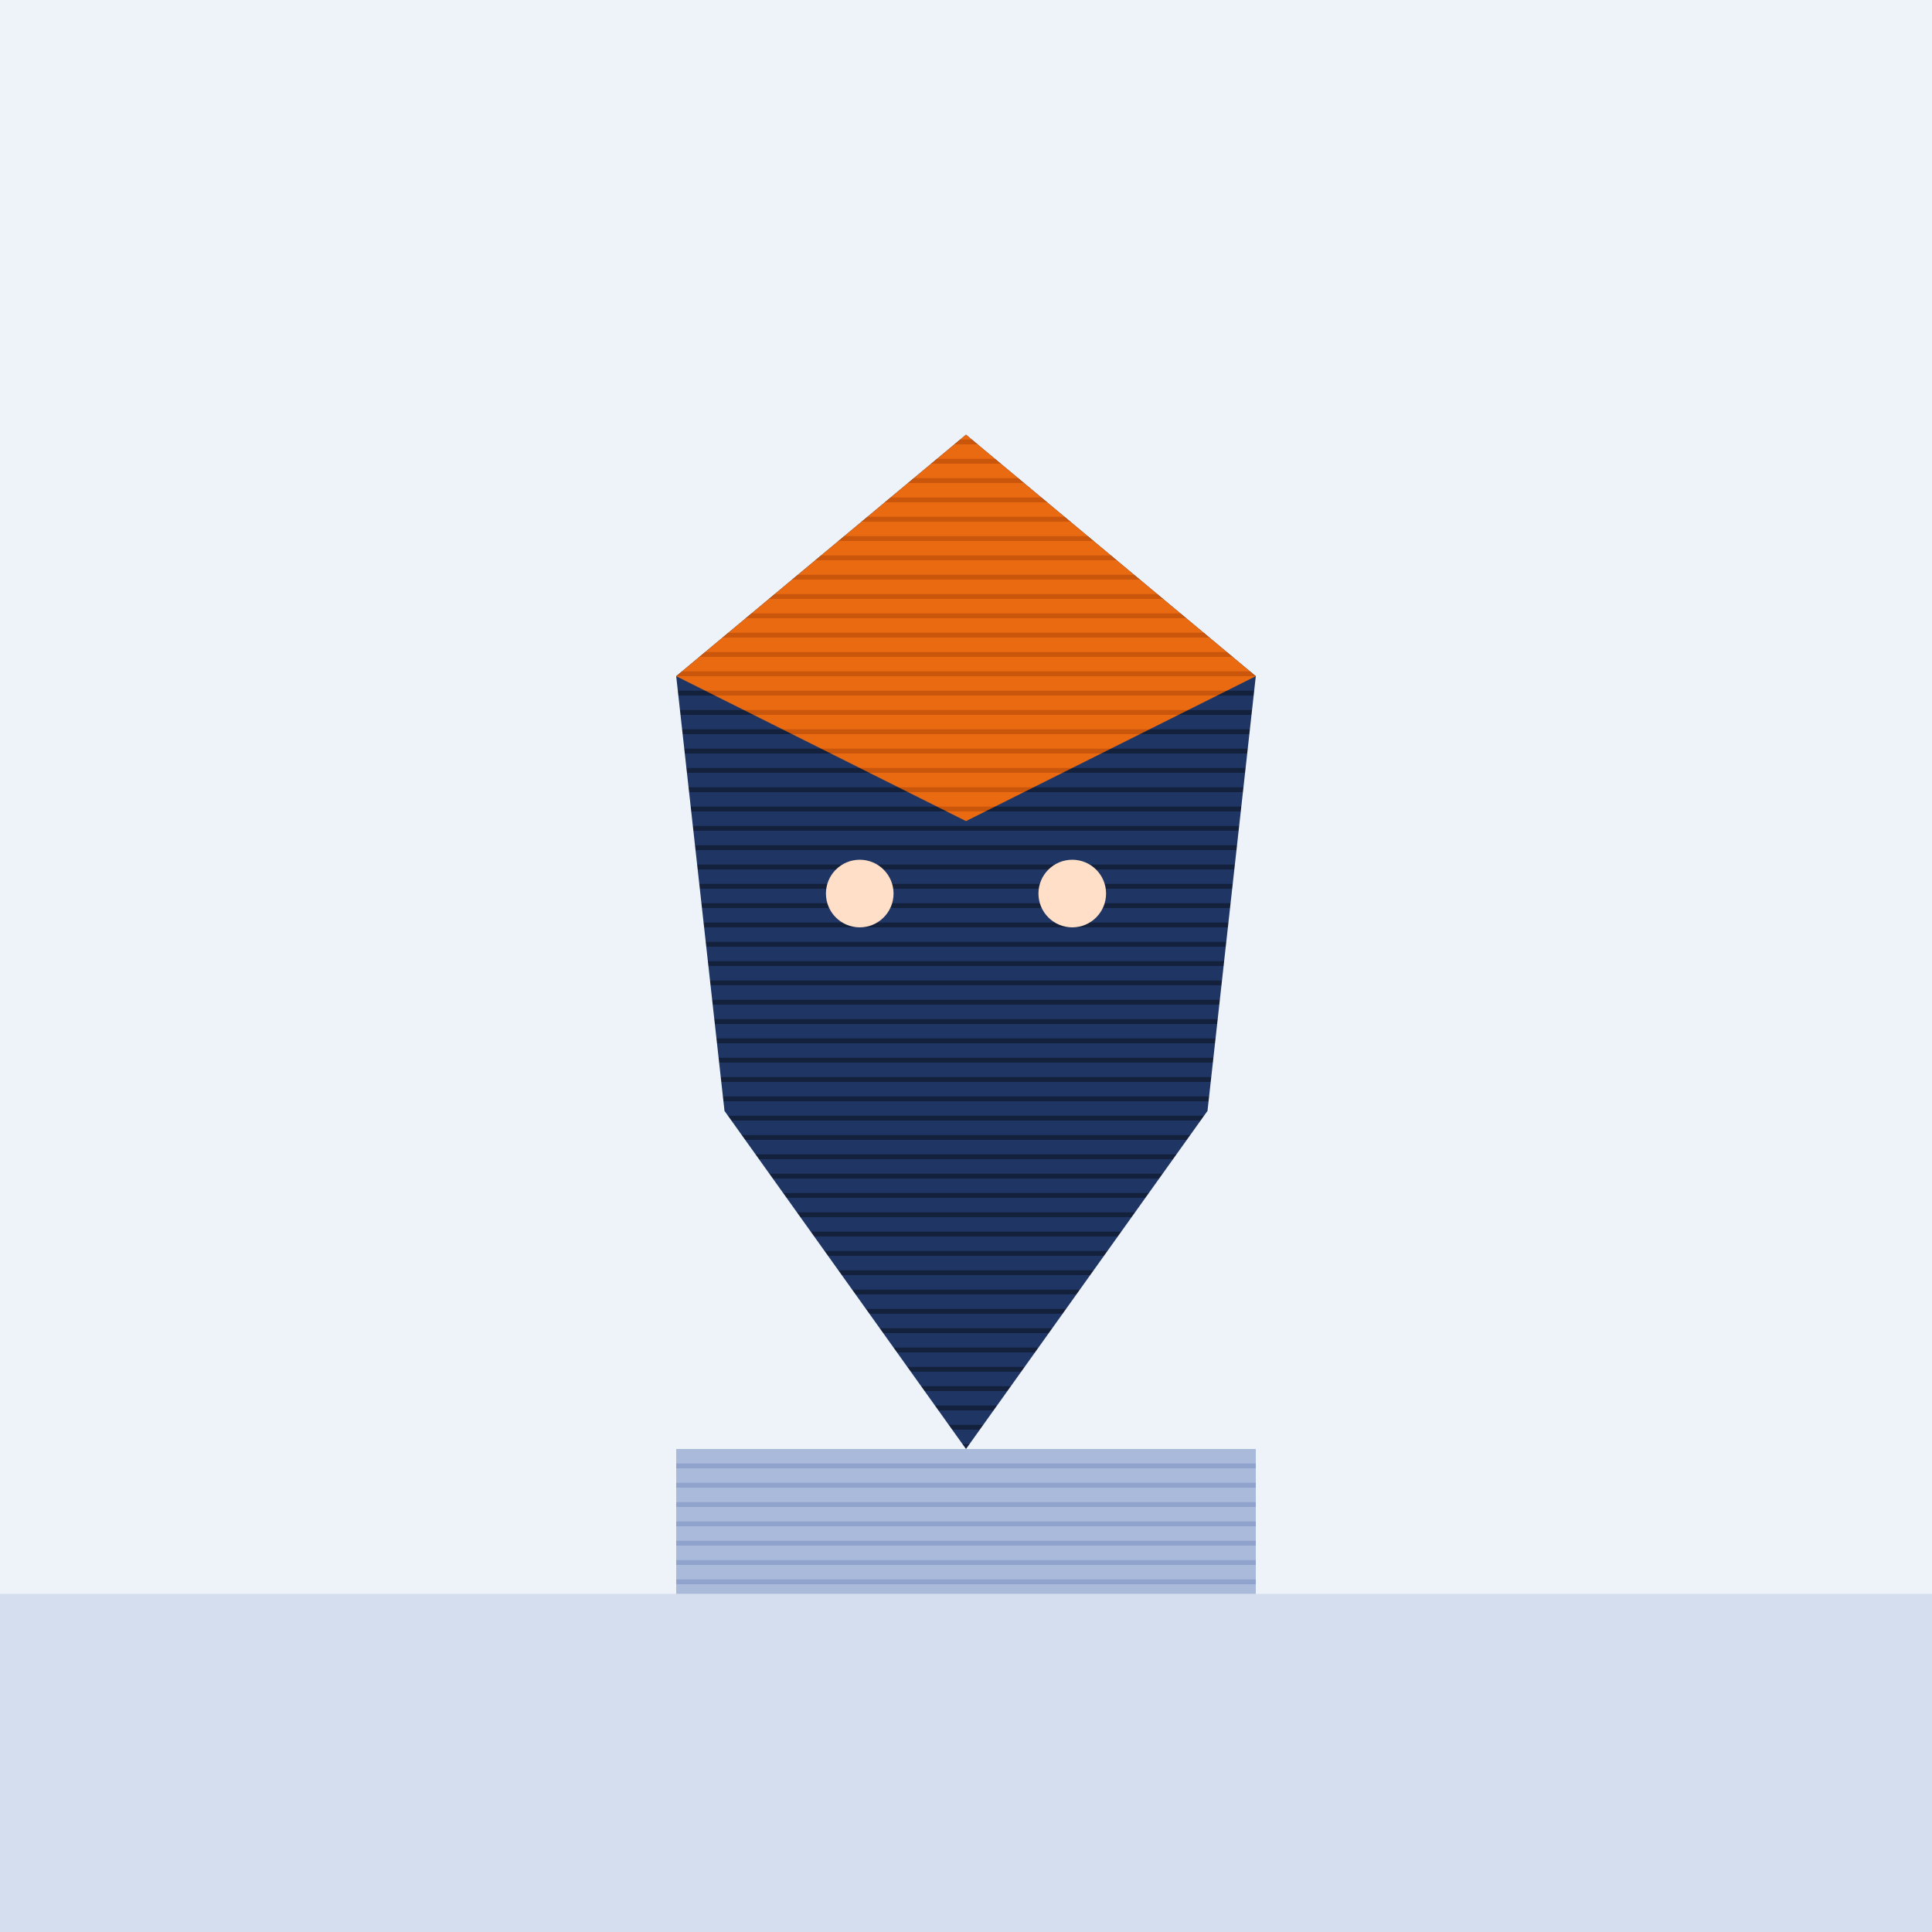
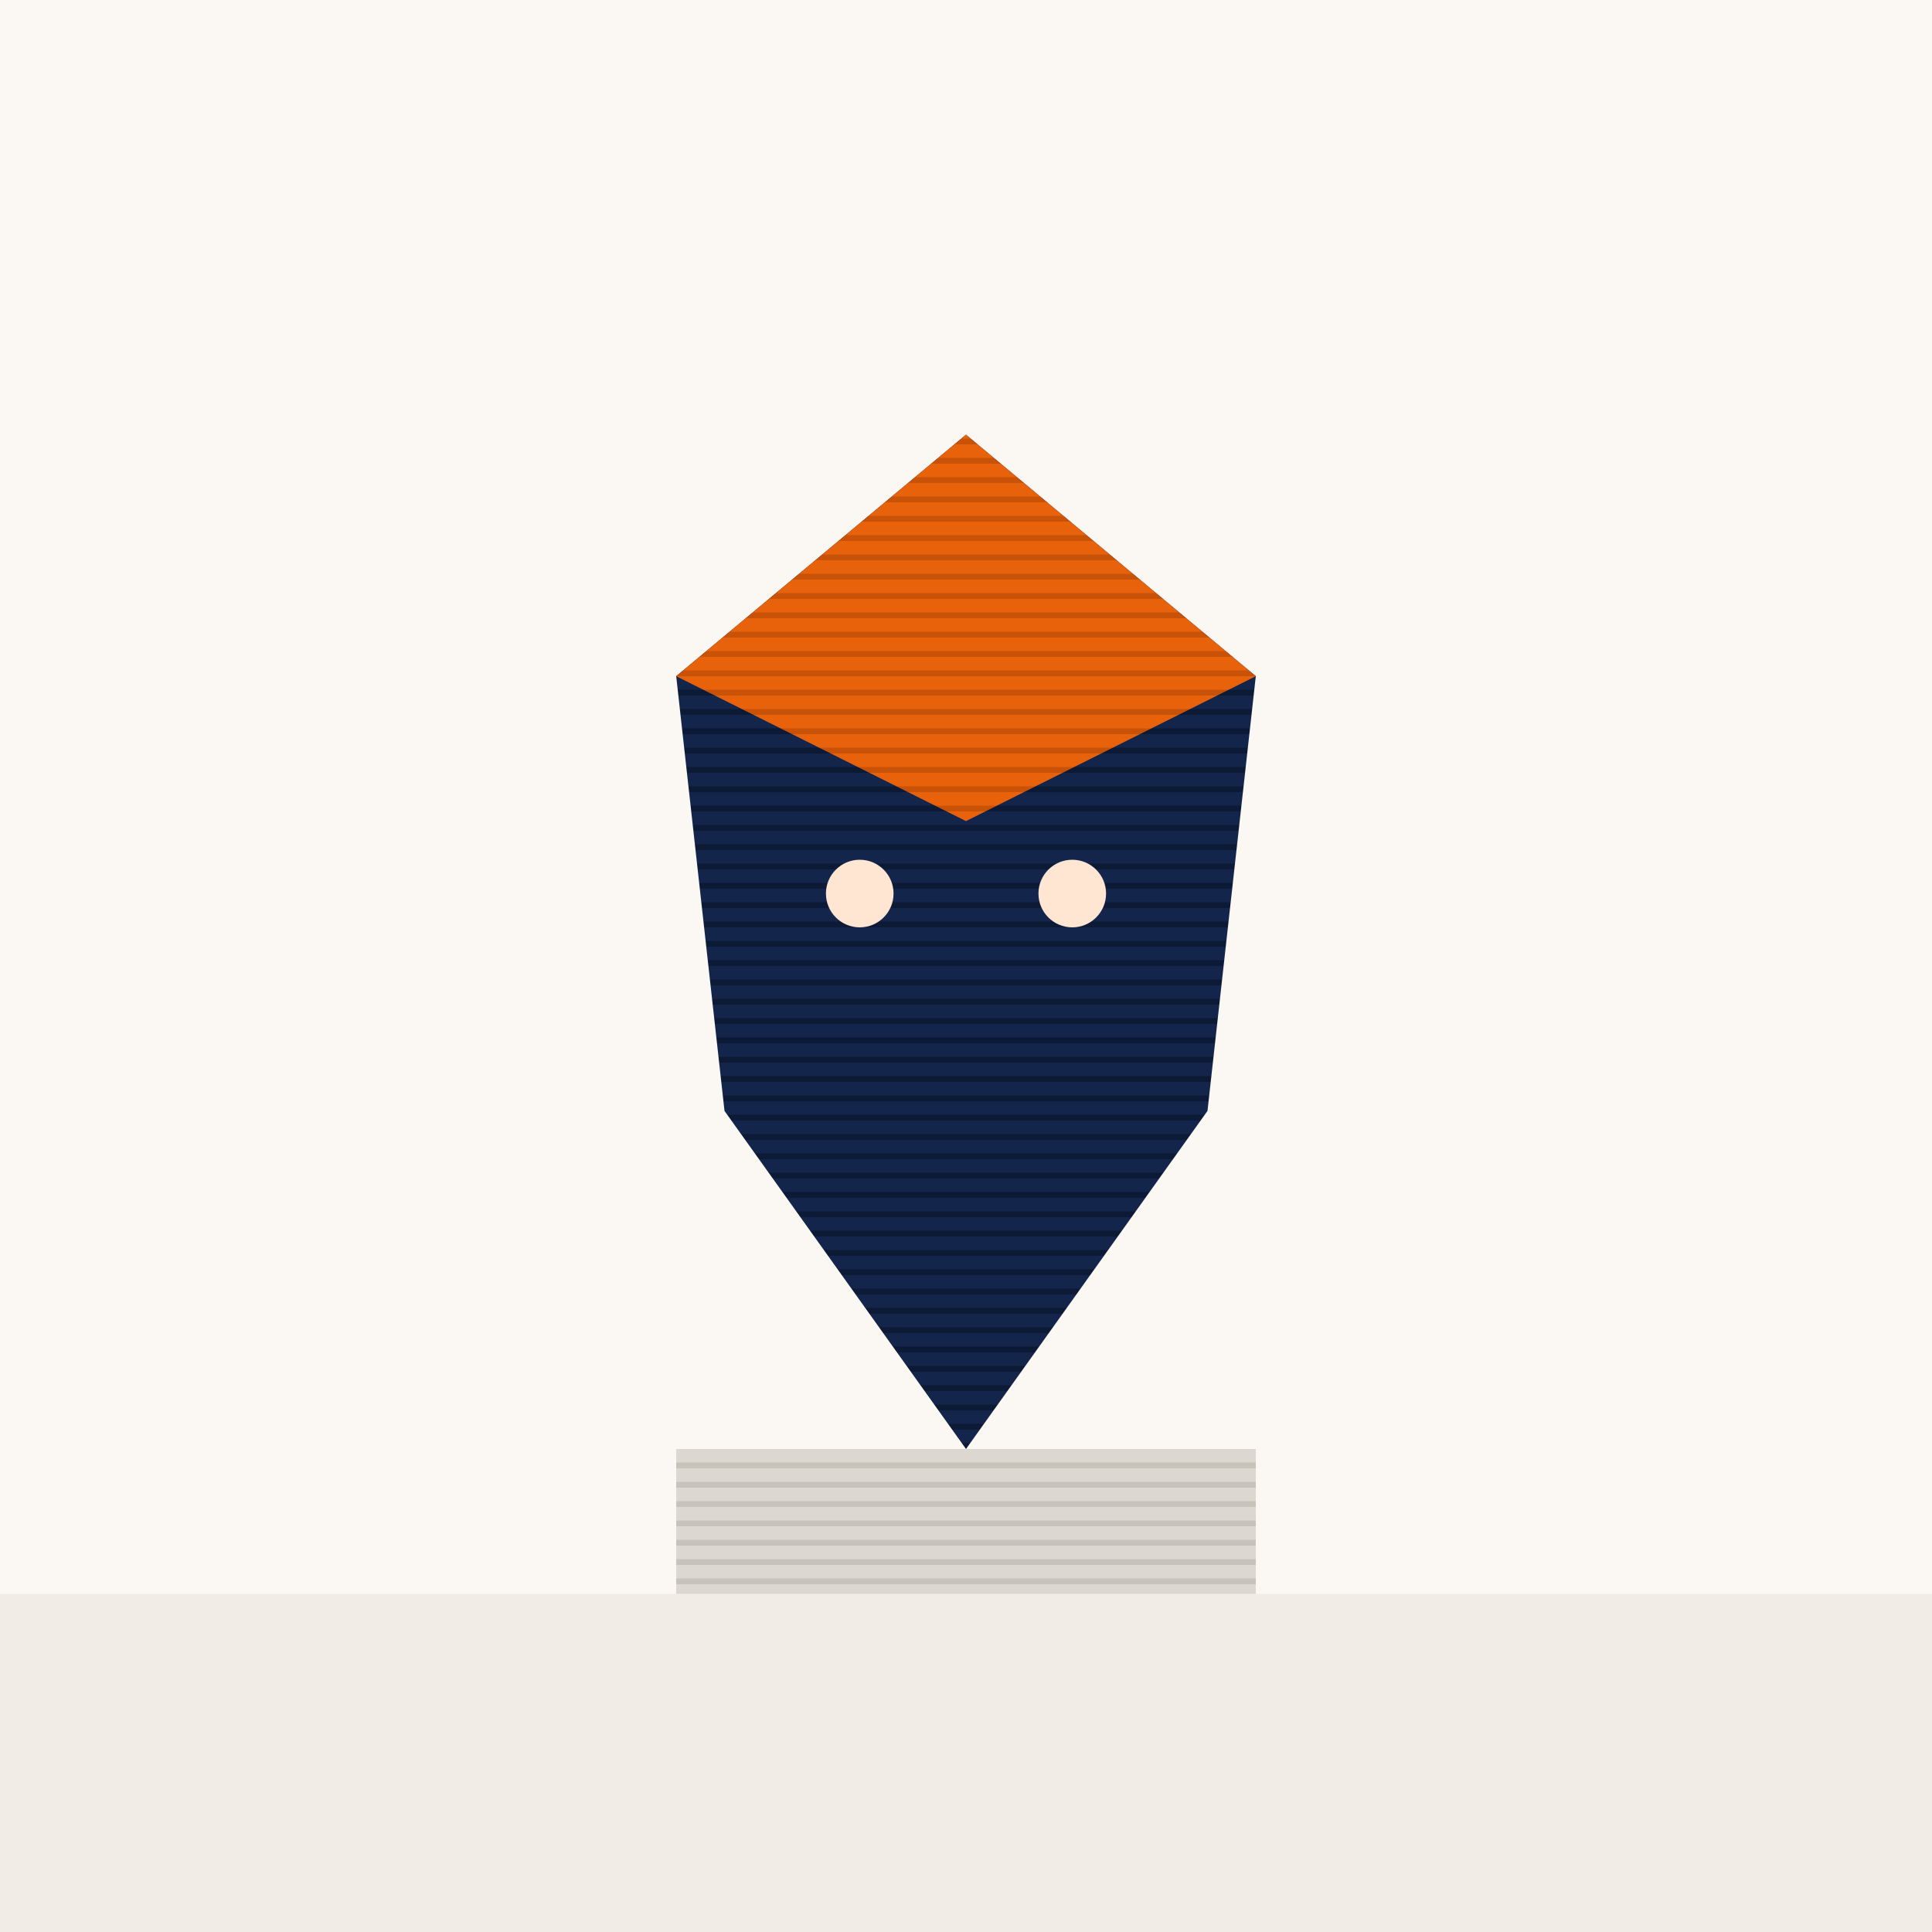
<svg xmlns="http://www.w3.org/2000/svg" viewBox="0 0 400 400">
  <defs>
    <pattern id="L" width="8" height="4" patternUnits="userSpaceOnUse">
-       <rect width="8" height="4" fill="#1F3563" />
-       <rect y="3" width="8" height="1" fill="#14213D" />
+       <rect width="8" height="4" fill="#13254A" />
+       <rect y="2.8" width="8" height="1.2" fill="#0D1A35" />
    </pattern>
    <pattern id="O" width="8" height="4" patternUnits="userSpaceOnUse">
-       <rect width="8" height="4" fill="#EA6A12" />
-       <rect y="3" width="8" height="1" fill="#C9560A" />
+       <rect width="8" height="4" fill="#E8620C" />
+       <rect y="2.8" width="8" height="1.2" fill="#C95209" />
    </pattern>
    <pattern id="G" width="8" height="4" patternUnits="userSpaceOnUse">
-       <rect width="8" height="4" fill="#A9BADB" />
-       <rect y="3" width="8" height="1" fill="#8FA3CC" />
+       <rect width="8" height="4" fill="#DCD8D1" />
+       <rect y="2.8" width="8" height="1.2" fill="#C8C3BA" />
    </pattern>
  </defs>
-   <rect width="400" height="400" fill="#EEF2F9" />
-   <rect y="330" width="400" height="70" fill="#D5DEEE" />
+   <rect width="400" height="400" fill="#FBF7F3" />
+   <rect y="330" width="400" height="70" fill="#F1ECE6" />
  <rect x="140" y="300" width="120" height="30" fill="url(#G)" />
  <path d="M200 90 260 140 250 230 200 300 150 230 140 140Z" fill="url(#L)" />
  <path d="M200 90 260 140 200 170 140 140Z" fill="url(#O)" />
-   <circle cx="178" cy="185" r="7" fill="#FFDFC7" />
-   <circle cx="222" cy="185" r="7" fill="#FFDFC7" />
+   <circle cx="178" cy="185" r="7" fill="#FFE6D2" />
+   <circle cx="222" cy="185" r="7" fill="#FFE6D2" />
</svg>
